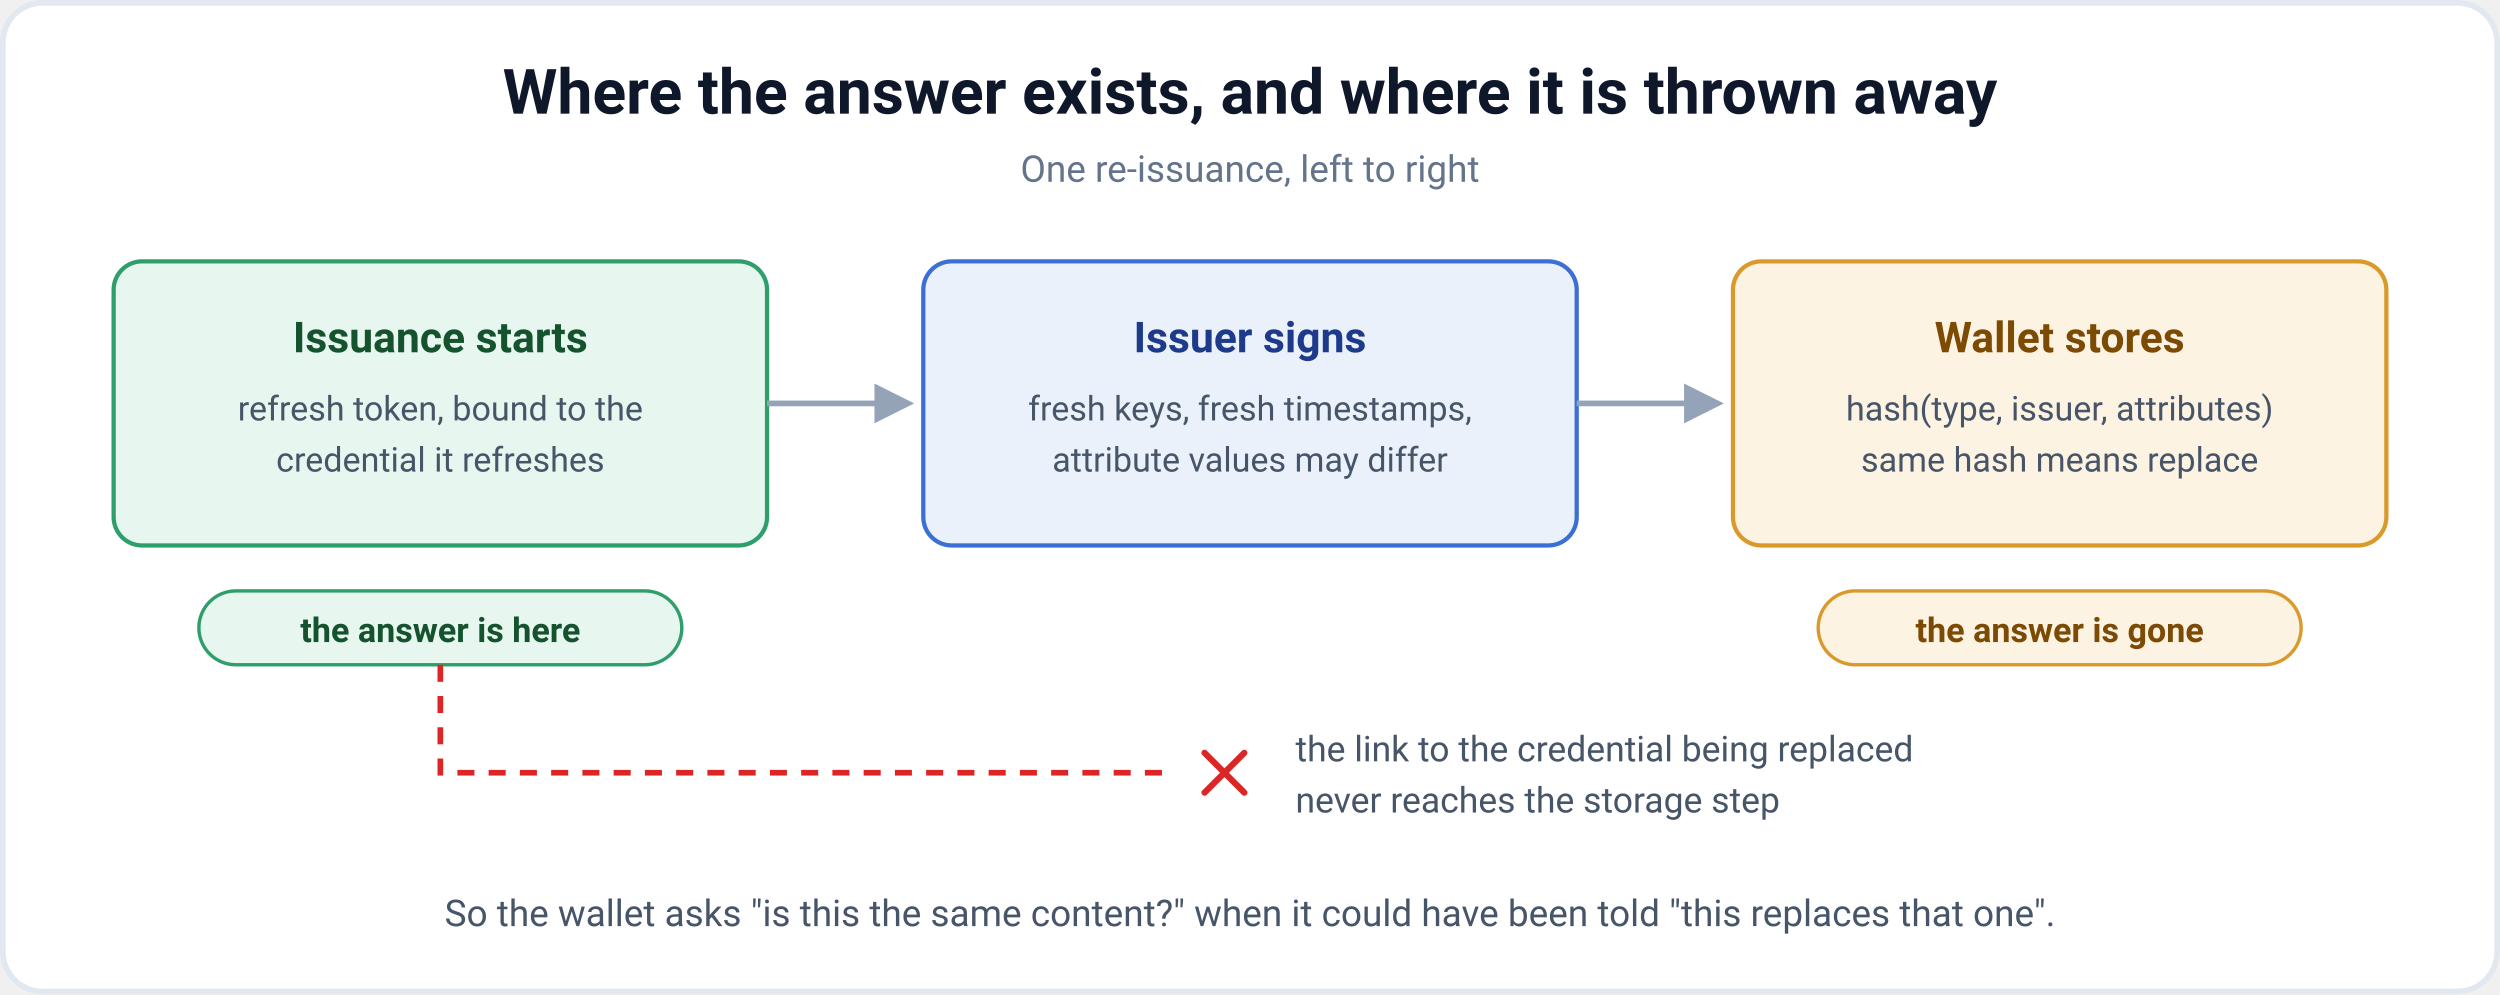
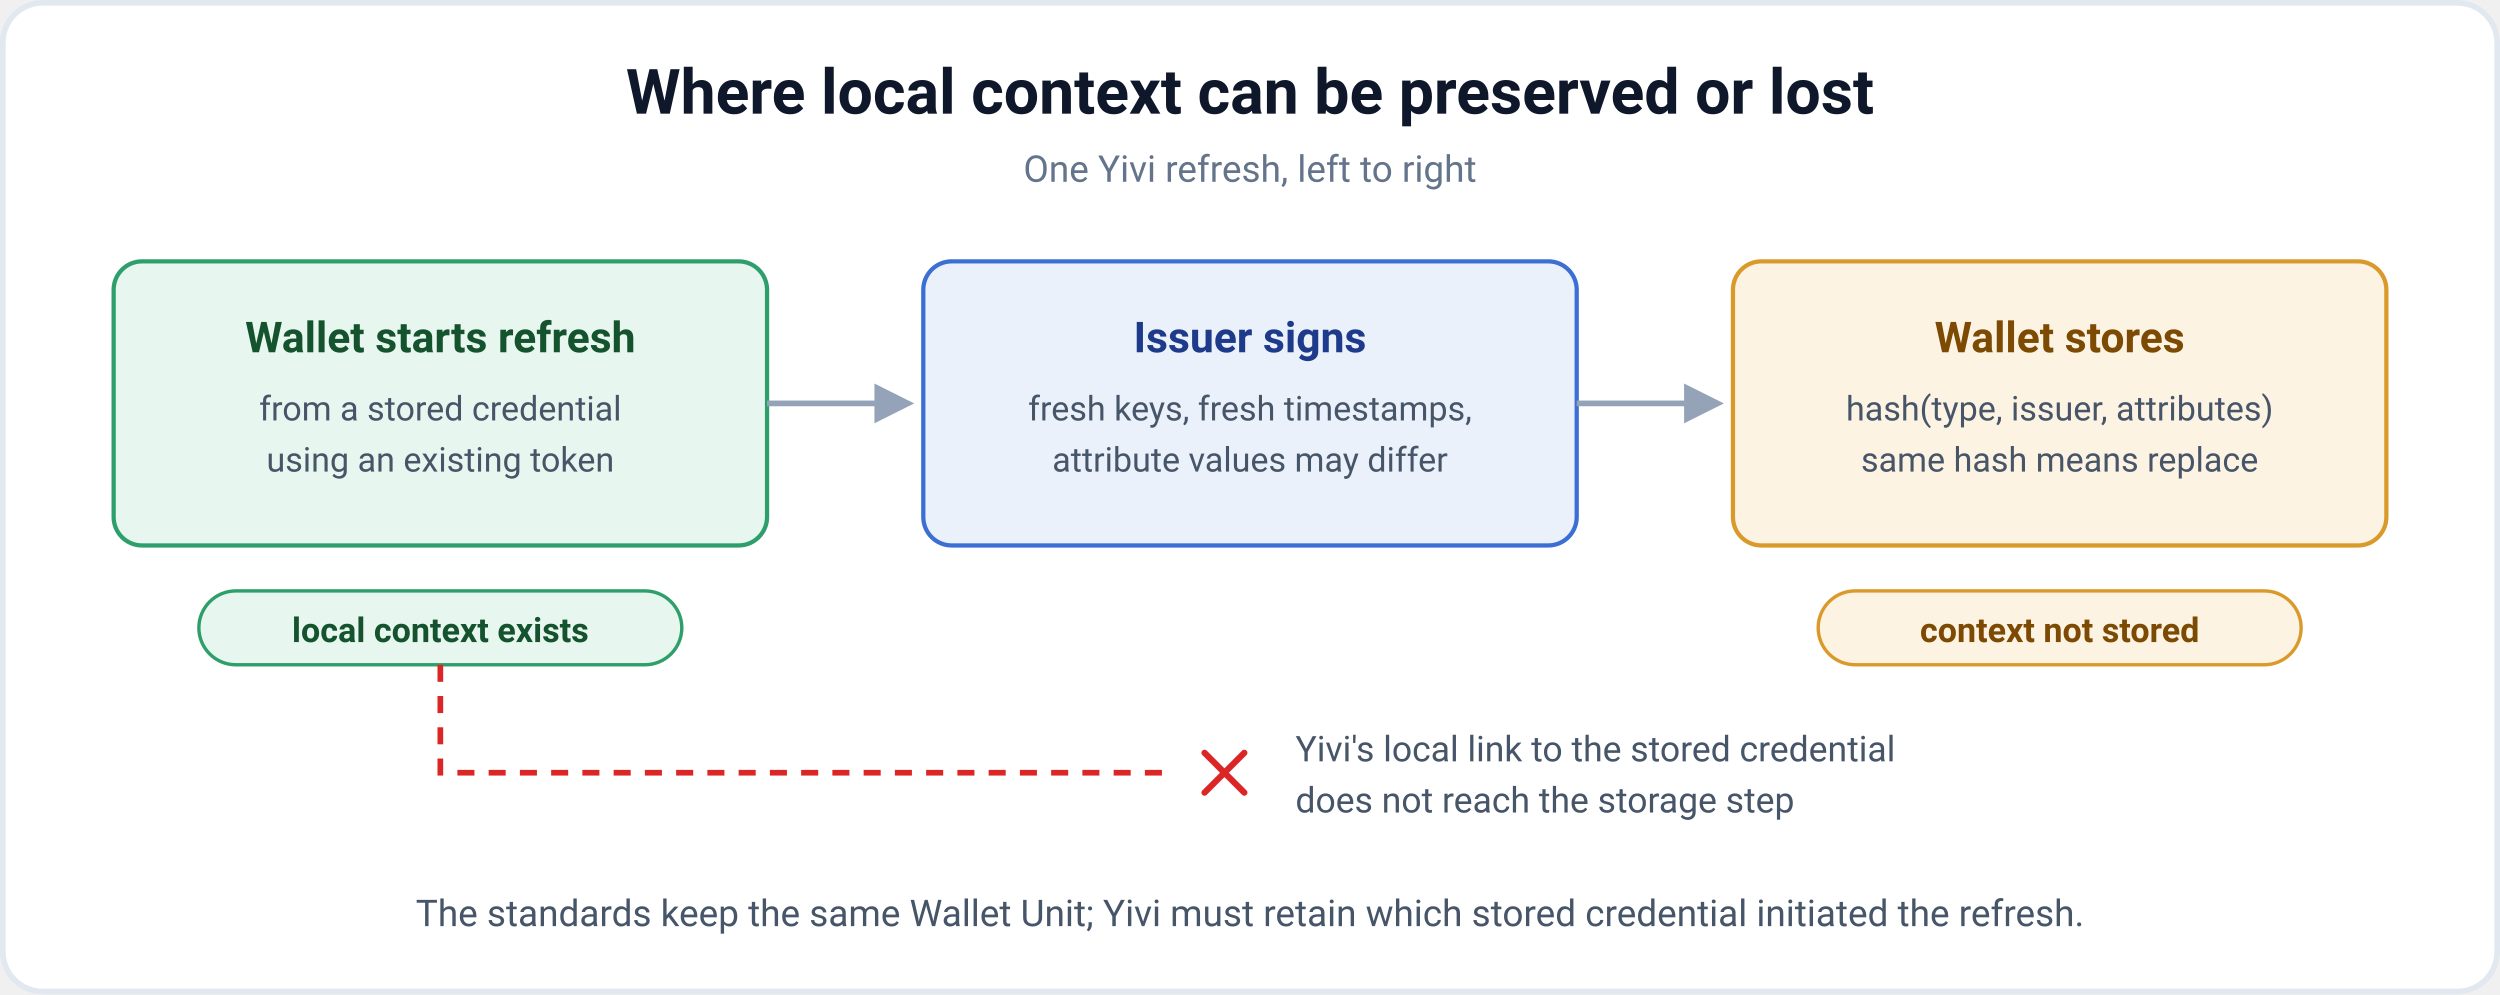
<svg xmlns="http://www.w3.org/2000/svg" viewBox="0 0 880 350" font-family="system-ui, -apple-system, 'Segoe UI', Roboto, sans-serif">
  <defs>
    <marker id="arrow" viewBox="0 0 10 10" refX="8" refY="5" markerWidth="7" markerHeight="7" orient="auto-start-reverse">
      <path d="M0 0 L10 5 L0 10 z" fill="#94a3b8" />
    </marker>
  </defs>
  <rect x="1" y="1" width="878" height="348" rx="14" fill="#ffffff" stroke="#e2e8f0" stroke-width="2" />
-   <text x="440" y="40" text-anchor="middle" font-size="22" font-weight="700" fill="#0f172a">Where the answer exists, and where it is thrown away</text>
-   <text x="440" y="64" text-anchor="middle" font-size="13" fill="#64748b">One re-issuance, left to right</text>
+   <text x="440" y="40" text-anchor="middle" font-size="22" font-weight="700" fill="#0f172a">Where local context can be preserved or lost</text>
+   <text x="440" y="64" text-anchor="middle" font-size="13" fill="#64748b">One Yivi refresh, left to right</text>
  <rect x="40" y="92" width="230" height="100" rx="10" fill="#e7f6ee" stroke="#2e9e6b" stroke-width="1.5" />
-   <text x="155" y="124" text-anchor="middle" font-size="15" font-weight="600" fill="#14532d">Issuance starts</text>
-   <text x="155" y="148" text-anchor="middle" font-size="12" fill="#475569">refresh token, bound to the</text>
-   <text x="155" y="166" text-anchor="middle" font-size="12" fill="#475569">credential it refreshes</text>
+   <text x="155" y="124" text-anchor="middle" font-size="15" font-weight="600" fill="#14532d">Wallet starts refresh</text>
+   <text x="155" y="148" text-anchor="middle" font-size="12" fill="#475569">from a stored credential</text>
+   <text x="155" y="166" text-anchor="middle" font-size="12" fill="#475569">using an existing token</text>
  <rect x="325" y="92" width="230" height="100" rx="10" fill="#eaf1fb" stroke="#3b6fd4" stroke-width="1.5" />
  <text x="440" y="124" text-anchor="middle" font-size="15" font-weight="600" fill="#1e3a8a">Issuer signs</text>
  <text x="440" y="148" text-anchor="middle" font-size="12" fill="#475569">fresh keys, fresh timestamps,</text>
  <text x="440" y="166" text-anchor="middle" font-size="12" fill="#475569">attribute values may differ</text>
  <rect x="610" y="92" width="230" height="100" rx="10" fill="#fdf3e3" stroke="#d99a2b" stroke-width="1.5" />
  <text x="725" y="124" text-anchor="middle" font-size="15" font-weight="600" fill="#7c4a03">Wallet stores</text>
  <text x="725" y="148" text-anchor="middle" font-size="12" fill="#475569">hash(type, issuer, attributes)</text>
  <text x="725" y="166" text-anchor="middle" font-size="12" fill="#475569">same hash means replace</text>
  <path d="M270 142 L319 142" fill="none" stroke="#94a3b8" stroke-width="2" marker-end="url(#arrow)" />
  <path d="M555 142 L604 142" fill="none" stroke="#94a3b8" stroke-width="2" marker-end="url(#arrow)" />
  <rect x="70" y="208" width="170" height="26" rx="13" fill="#e7f6ee" stroke="#2e9e6b" stroke-width="1.2" />
-   <text x="155" y="226" text-anchor="middle" font-size="12" font-weight="600" fill="#14532d">the answer is here</text>
+   <text x="155" y="226" text-anchor="middle" font-size="12" font-weight="600" fill="#14532d">local context exists</text>
  <rect x="640" y="208" width="170" height="26" rx="13" fill="#fdf3e3" stroke="#d99a2b" stroke-width="1.2" />
-   <text x="725" y="226" text-anchor="middle" font-size="12" font-weight="600" fill="#7c4a03">the answer is gone</text>
+   <text x="725" y="226" text-anchor="middle" font-size="12" font-weight="600" fill="#7c4a03">context not stored</text>
  <path d="M155 234 L155 272 L412 272" fill="none" stroke="#dc2626" stroke-width="2" stroke-dasharray="6 5" />
  <path d="M424 265 L438 279 M438 265 L424 279" stroke="#dc2626" stroke-width="2.2" stroke-linecap="round" />
-   <text x="456" y="268" font-size="12.5" fill="#475569">the link to the credential being replaced</text>
-   <text x="456" y="286" font-size="12.5" fill="#475569">never reaches the storage step</text>
-   <text x="440" y="326" text-anchor="middle" font-size="13" fill="#475569">So the wallet asks "is this the same content?" when it could have been told "this replaces that one".</text>
+   <text x="456" y="268" font-size="12.5" fill="#475569">Yivi's local link to the stored credential</text>
+   <text x="456" y="286" font-size="12.5" fill="#475569">does not reach the storage step</text>
+   <text x="440" y="326" text-anchor="middle" font-size="13" fill="#475569">The standards keep the same Wallet Unit; Yivi must retain which stored credential initiated the refresh.</text>
</svg>
